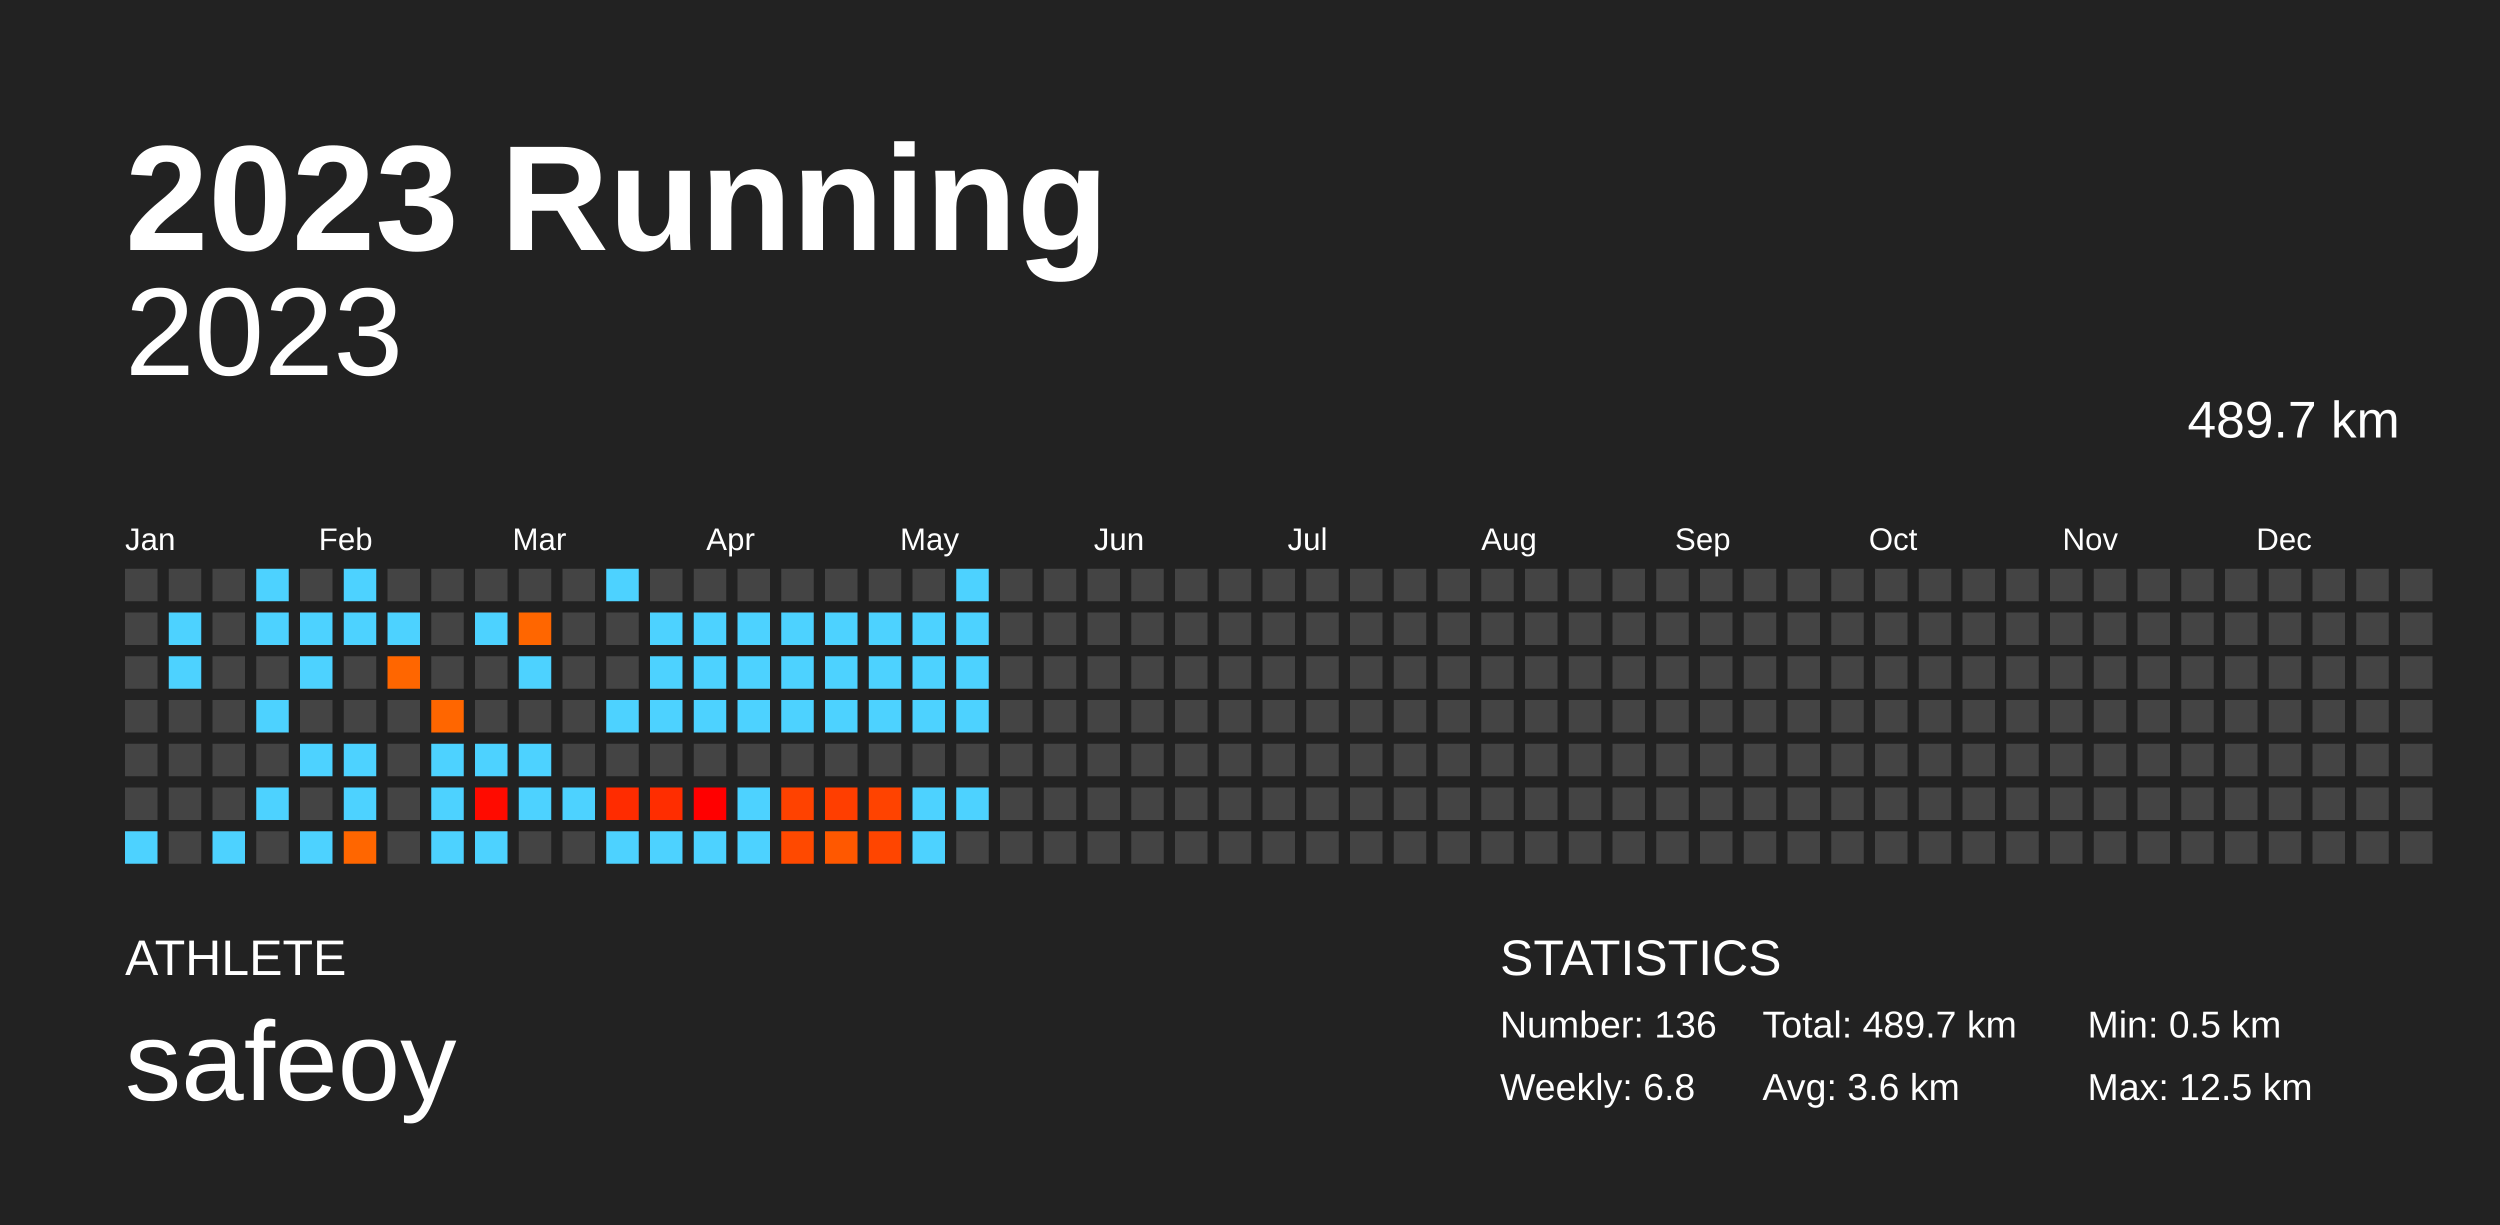
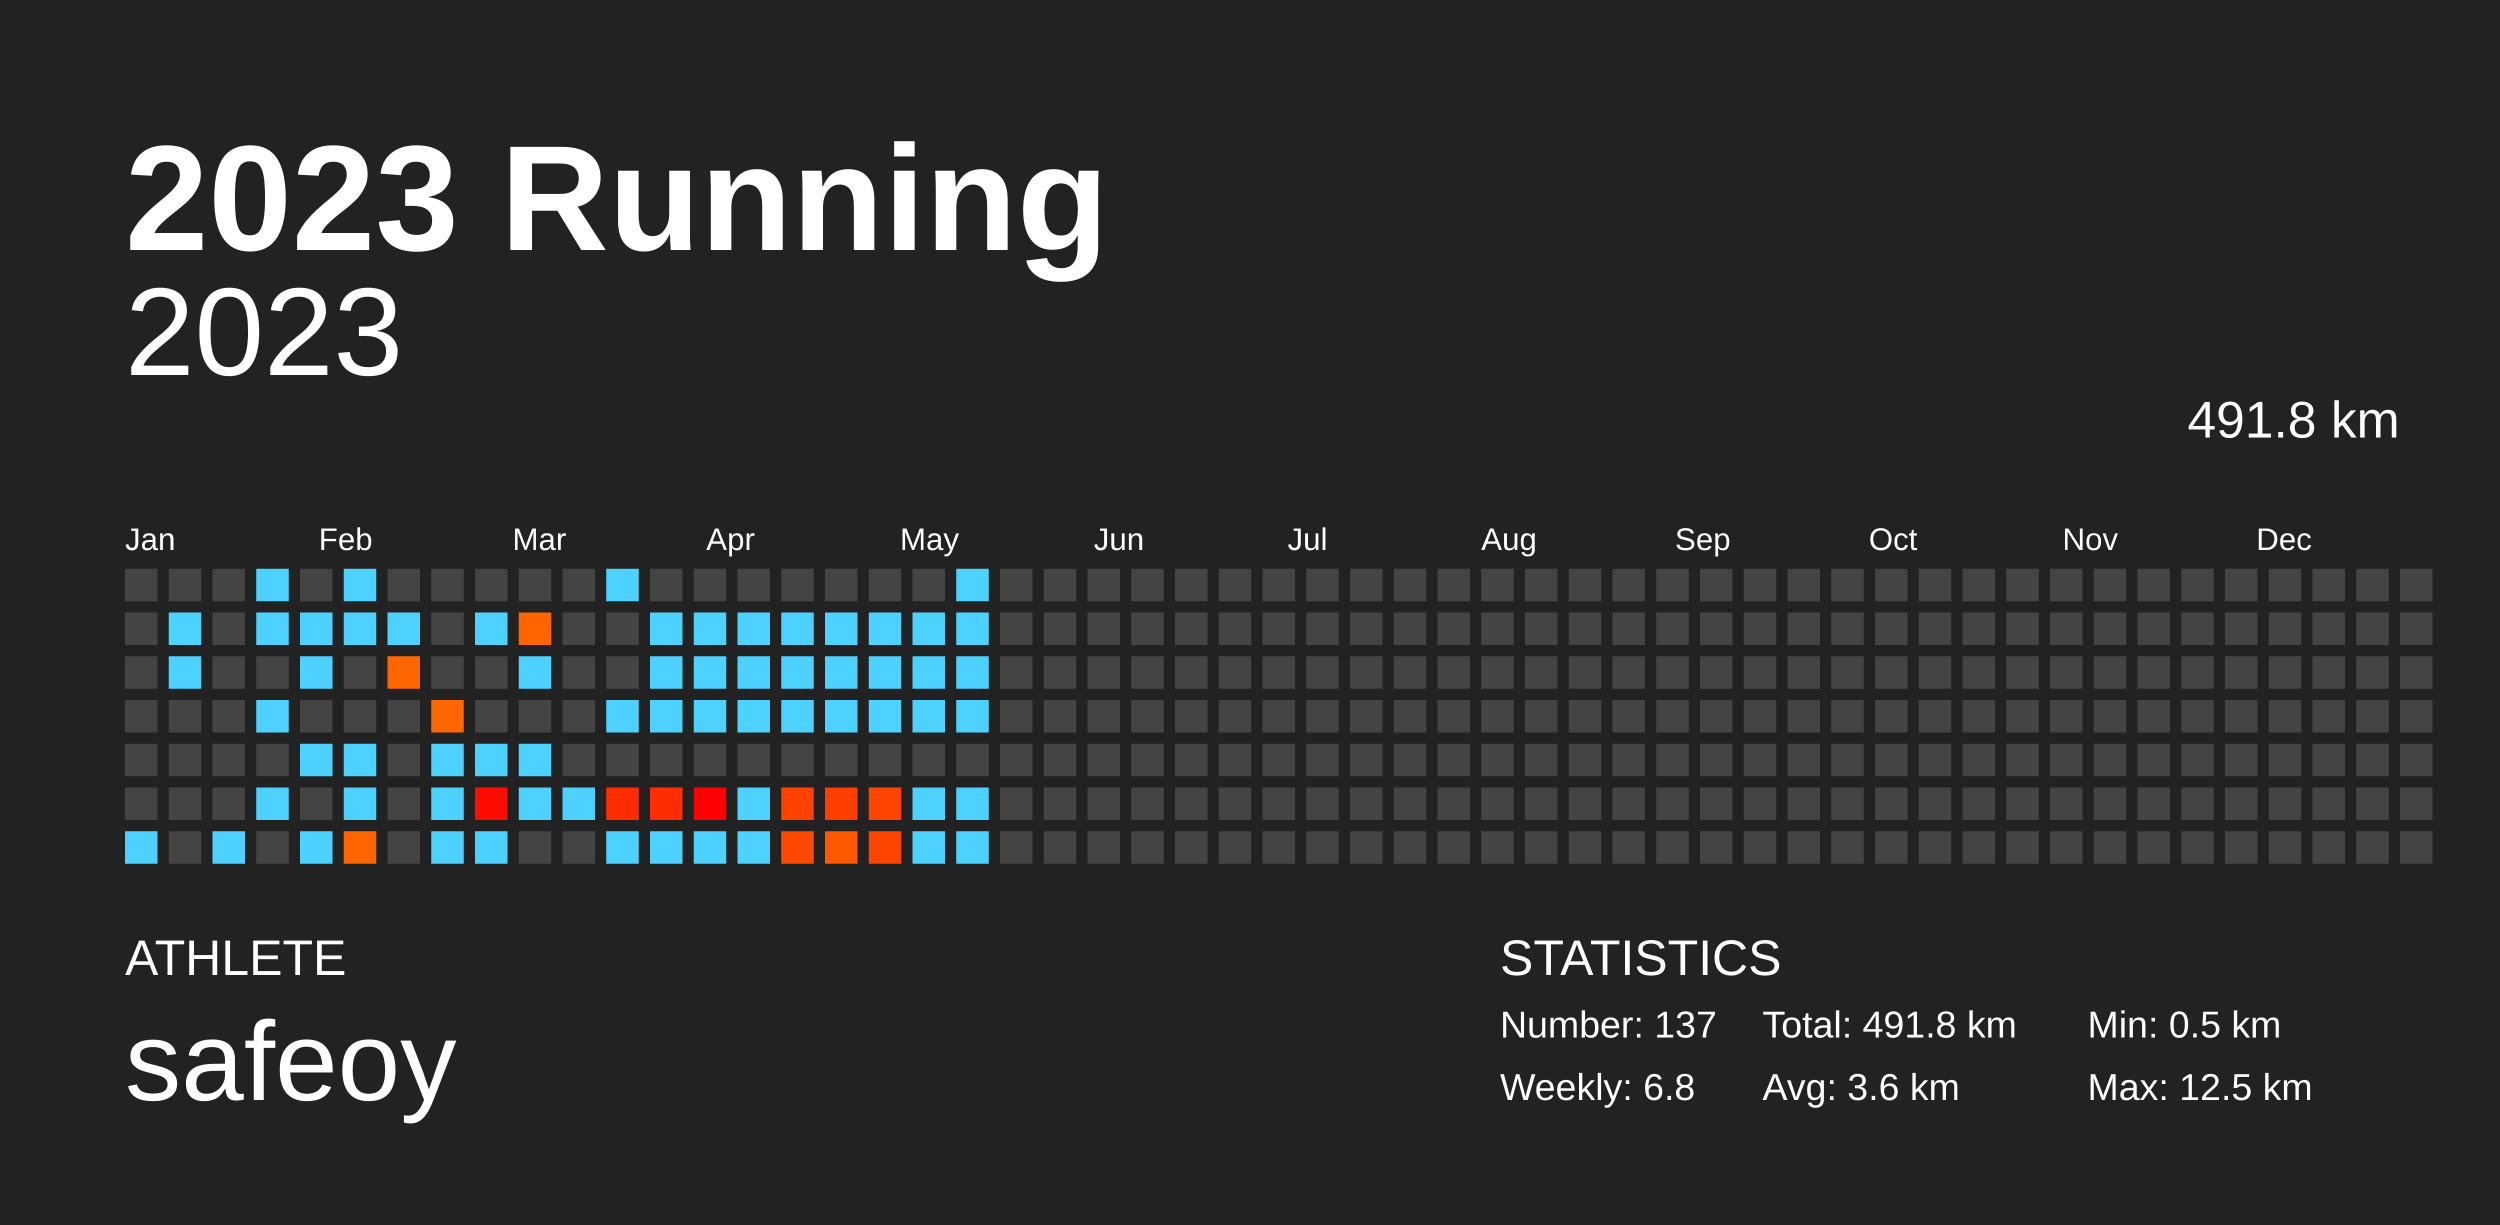
<svg xmlns="http://www.w3.org/2000/svg" baseProfile="full" height="98mm" version="1.1" viewBox="0,0,200,98" width="200mm">
  <defs />
  <rect fill="#222222" height="98" width="200" x="0" y="0" />
  <text fill="#FFFFFF" style="font-size:12px; font-family:Arial; font-weight:bold;" x="10" y="20">2023 Running</text>
  <text fill="#FFFFFF" style="font-size:4px; font-family:Arial" x="10" y="78">ATHLETE</text>
  <text fill="#FFFFFF" style="font-size:9px; font-family:Arial" x="10" y="88">safeoy</text>
  <text fill="#FFFFFF" style="font-size:4px; font-family:Arial" x="120" y="78">STATISTICS</text>
-   <text fill="#FFFFFF" style="font-size:3px; font-family:Arial" x="120" y="83">Number: 136</text>
+   <text fill="#FFFFFF" style="font-size:3px; font-family:Arial" x="120" y="83">Number: 137</text>
  <text fill="#FFFFFF" style="font-size:3px; font-family:Arial" x="120" y="88">Weekly: 6.8</text>
-   <text fill="#FFFFFF" style="font-size:3px; font-family:Arial" x="141" y="83">Total: 489.7 km</text>
+   <text fill="#FFFFFF" style="font-size:3px; font-family:Arial" x="141" y="83">Total: 491.8 km</text>
  <text fill="#FFFFFF" style="font-size:3px; font-family:Arial" x="141" y="88">Avg: 3.6 km</text>
  <text fill="#FFFFFF" style="font-size:3px; font-family:Arial" x="167" y="83">Min: 0.5 km</text>
  <text fill="#FFFFFF" style="font-size:3px; font-family:Arial" x="167" y="88">Max: 12.5 km</text>
  <text alignment-baseline="hanging" fill="#FFFFFF" style="font-size:10.0px; font-family:Arial;" x="10" y="30">2023</text>
-   <text alignment-baseline="hanging" fill="#FFFFFF" style="font-size:4.125px; font-family:Arial;" x="175" y="35">489.7 km</text>
+   <text alignment-baseline="hanging" fill="#FFFFFF" style="font-size:4.125px; font-family:Arial;" x="175" y="35">491.8 km</text>
  <text fill="#FFFFFF" style="font-size:2.5px; font-family:Arial" x="10.0" y="44">Jan</text>
  <text fill="#FFFFFF" style="font-size:2.5px; font-family:Arial" x="25.5" y="44">Feb</text>
  <text fill="#FFFFFF" style="font-size:2.5px; font-family:Arial" x="41.0" y="44">Mar</text>
  <text fill="#FFFFFF" style="font-size:2.5px; font-family:Arial" x="56.5" y="44">Apr</text>
  <text fill="#FFFFFF" style="font-size:2.5px; font-family:Arial" x="72.0" y="44">May</text>
  <text fill="#FFFFFF" style="font-size:2.5px; font-family:Arial" x="87.5" y="44">Jun</text>
  <text fill="#FFFFFF" style="font-size:2.5px; font-family:Arial" x="103.0" y="44">Jul</text>
  <text fill="#FFFFFF" style="font-size:2.5px; font-family:Arial" x="118.5" y="44">Aug</text>
  <text fill="#FFFFFF" style="font-size:2.5px; font-family:Arial" x="134.0" y="44">Sep</text>
  <text fill="#FFFFFF" style="font-size:2.5px; font-family:Arial" x="149.5" y="44">Oct</text>
  <text fill="#FFFFFF" style="font-size:2.5px; font-family:Arial" x="165.0" y="44">Nov</text>
  <text fill="#FFFFFF" style="font-size:2.5px; font-family:Arial" x="180.5" y="44">Dec</text>
  <rect fill="#444444" height="2.6" width="2.6" x="10.0" y="45.5" />
  <rect fill="#444444" height="2.6" width="2.6" x="10.0" y="49.0" />
  <rect fill="#444444" height="2.6" width="2.6" x="10.0" y="52.5" />
  <rect fill="#444444" height="2.6" width="2.6" x="10.0" y="56.0" />
  <rect fill="#444444" height="2.6" width="2.6" x="10.0" y="59.5" />
  <rect fill="#444444" height="2.6" width="2.6" x="10.0" y="63.0" />
  <rect fill="#4dd2ff" height="2.6" width="2.6" x="10.0" y="66.5" />
  <rect fill="#444444" height="2.6" width="2.6" x="13.5" y="45.5" />
  <rect fill="#4dd2ff" height="2.6" width="2.6" x="13.5" y="49.0" />
  <rect fill="#4dd2ff" height="2.6" width="2.6" x="13.5" y="52.5" />
  <rect fill="#444444" height="2.6" width="2.6" x="13.5" y="56.0" />
  <rect fill="#444444" height="2.6" width="2.6" x="13.5" y="59.5" />
  <rect fill="#444444" height="2.6" width="2.6" x="13.5" y="63.0" />
  <rect fill="#444444" height="2.6" width="2.6" x="13.5" y="66.5" />
  <rect fill="#444444" height="2.6" width="2.6" x="17.0" y="45.5" />
  <rect fill="#444444" height="2.6" width="2.6" x="17.0" y="49.0" />
  <rect fill="#444444" height="2.6" width="2.6" x="17.0" y="52.5" />
  <rect fill="#444444" height="2.6" width="2.6" x="17.0" y="56.0" />
  <rect fill="#444444" height="2.6" width="2.6" x="17.0" y="59.5" />
  <rect fill="#444444" height="2.6" width="2.6" x="17.0" y="63.0" />
  <rect fill="#4dd2ff" height="2.6" width="2.6" x="17.0" y="66.5" />
  <rect fill="#4dd2ff" height="2.6" width="2.6" x="20.5" y="45.5" />
  <rect fill="#4dd2ff" height="2.6" width="2.6" x="20.5" y="49.0" />
  <rect fill="#444444" height="2.6" width="2.6" x="20.5" y="52.5" />
  <rect fill="#4dd2ff" height="2.6" width="2.6" x="20.5" y="56.0" />
  <rect fill="#444444" height="2.6" width="2.6" x="20.5" y="59.5" />
  <rect fill="#4dd2ff" height="2.6" width="2.6" x="20.5" y="63.0" />
  <rect fill="#444444" height="2.6" width="2.6" x="20.5" y="66.5" />
  <rect fill="#444444" height="2.6" width="2.6" x="24.0" y="45.5" />
  <rect fill="#4dd2ff" height="2.6" width="2.6" x="24.0" y="49.0" />
  <rect fill="#4dd2ff" height="2.6" width="2.6" x="24.0" y="52.5" />
  <rect fill="#444444" height="2.6" width="2.6" x="24.0" y="56.0" />
  <rect fill="#4dd2ff" height="2.6" width="2.6" x="24.0" y="59.5" />
  <rect fill="#444444" height="2.6" width="2.6" x="24.0" y="63.0" />
  <rect fill="#4dd2ff" height="2.6" width="2.6" x="24.0" y="66.5" />
  <rect fill="#4dd2ff" height="2.6" width="2.6" x="27.5" y="45.5" />
  <rect fill="#4dd2ff" height="2.6" width="2.6" x="27.5" y="49.0" />
  <rect fill="#444444" height="2.6" width="2.6" x="27.5" y="52.5" />
  <rect fill="#444444" height="2.6" width="2.6" x="27.5" y="56.0" />
  <rect fill="#4dd2ff" height="2.6" width="2.6" x="27.5" y="59.5" />
  <rect fill="#4dd2ff" height="2.6" width="2.6" x="27.5" y="63.0" />
  <rect fill="#ff6600" height="2.6" width="2.6" x="27.5" y="66.5" />
  <rect fill="#444444" height="2.6" width="2.6" x="31.0" y="45.5" />
  <rect fill="#4dd2ff" height="2.6" width="2.6" x="31.0" y="49.0" />
  <rect fill="#ff6600" height="2.6" width="2.6" x="31.0" y="52.5" />
  <rect fill="#444444" height="2.6" width="2.6" x="31.0" y="56.0" />
  <rect fill="#444444" height="2.6" width="2.6" x="31.0" y="59.5" />
  <rect fill="#444444" height="2.6" width="2.6" x="31.0" y="63.0" />
  <rect fill="#444444" height="2.6" width="2.6" x="31.0" y="66.5" />
  <rect fill="#444444" height="2.6" width="2.6" x="34.5" y="45.5" />
  <rect fill="#444444" height="2.6" width="2.6" x="34.5" y="49.0" />
  <rect fill="#444444" height="2.6" width="2.6" x="34.5" y="52.5" />
  <rect fill="#ff6600" height="2.6" width="2.6" x="34.5" y="56.0" />
  <rect fill="#4dd2ff" height="2.6" width="2.6" x="34.5" y="59.5" />
  <rect fill="#4dd2ff" height="2.6" width="2.6" x="34.5" y="63.0" />
  <rect fill="#4dd2ff" height="2.6" width="2.6" x="34.5" y="66.5" />
  <rect fill="#444444" height="2.6" width="2.6" x="38.0" y="45.5" />
  <rect fill="#4dd2ff" height="2.6" width="2.6" x="38.0" y="49.0" />
  <rect fill="#444444" height="2.6" width="2.6" x="38.0" y="52.5" />
  <rect fill="#444444" height="2.6" width="2.6" x="38.0" y="56.0" />
  <rect fill="#4dd2ff" height="2.6" width="2.6" x="38.0" y="59.5" />
  <rect fill="#ff0b00" height="2.6" width="2.6" x="38.0" y="63.0" />
  <rect fill="#4dd2ff" height="2.6" width="2.6" x="38.0" y="66.5" />
  <rect fill="#444444" height="2.6" width="2.6" x="41.5" y="45.5" />
  <rect fill="#ff6600" height="2.6" width="2.6" x="41.5" y="49.0" />
  <rect fill="#4dd2ff" height="2.6" width="2.6" x="41.5" y="52.5" />
  <rect fill="#444444" height="2.6" width="2.6" x="41.5" y="56.0" />
  <rect fill="#4dd2ff" height="2.6" width="2.6" x="41.5" y="59.5" />
  <rect fill="#4dd2ff" height="2.6" width="2.6" x="41.5" y="63.0" />
  <rect fill="#444444" height="2.6" width="2.6" x="41.5" y="66.5" />
  <rect fill="#444444" height="2.6" width="2.6" x="45.0" y="45.5" />
  <rect fill="#444444" height="2.6" width="2.6" x="45.0" y="49.0" />
  <rect fill="#444444" height="2.6" width="2.6" x="45.0" y="52.5" />
  <rect fill="#444444" height="2.6" width="2.6" x="45.0" y="56.0" />
  <rect fill="#444444" height="2.6" width="2.6" x="45.0" y="59.5" />
  <rect fill="#4dd2ff" height="2.6" width="2.6" x="45.0" y="63.0" />
  <rect fill="#444444" height="2.6" width="2.6" x="45.0" y="66.5" />
  <rect fill="#4dd2ff" height="2.6" width="2.6" x="48.5" y="45.5" />
  <rect fill="#444444" height="2.6" width="2.6" x="48.5" y="49.0" />
  <rect fill="#444444" height="2.6" width="2.6" x="48.5" y="52.5" />
  <rect fill="#4dd2ff" height="2.6" width="2.6" x="48.5" y="56.0" />
  <rect fill="#444444" height="2.6" width="2.6" x="48.5" y="59.5" />
  <rect fill="#ff2c00" height="2.6" width="2.6" x="48.5" y="63.0" />
  <rect fill="#4dd2ff" height="2.6" width="2.6" x="48.5" y="66.5" />
  <rect fill="#444444" height="2.6" width="2.6" x="52.0" y="45.5" />
  <rect fill="#4dd2ff" height="2.6" width="2.6" x="52.0" y="49.0" />
  <rect fill="#4dd2ff" height="2.6" width="2.6" x="52.0" y="52.5" />
  <rect fill="#4dd2ff" height="2.6" width="2.6" x="52.0" y="56.0" />
  <rect fill="#444444" height="2.6" width="2.6" x="52.0" y="59.5" />
  <rect fill="#ff2d00" height="2.6" width="2.6" x="52.0" y="63.0" />
  <rect fill="#4dd2ff" height="2.6" width="2.6" x="52.0" y="66.5" />
  <rect fill="#444444" height="2.6" width="2.6" x="55.5" y="45.5" />
  <rect fill="#4dd2ff" height="2.6" width="2.6" x="55.5" y="49.0" />
  <rect fill="#4dd2ff" height="2.6" width="2.6" x="55.5" y="52.5" />
  <rect fill="#4dd2ff" height="2.6" width="2.6" x="55.5" y="56.0" />
  <rect fill="#444444" height="2.6" width="2.6" x="55.5" y="59.5" />
  <rect fill="#ff0000" height="2.6" width="2.6" x="55.5" y="63.0" />
  <rect fill="#4dd2ff" height="2.6" width="2.6" x="55.5" y="66.5" />
  <rect fill="#444444" height="2.6" width="2.6" x="59.0" y="45.5" />
  <rect fill="#4dd2ff" height="2.6" width="2.6" x="59.0" y="49.0" />
  <rect fill="#4dd2ff" height="2.6" width="2.6" x="59.0" y="52.5" />
  <rect fill="#4dd2ff" height="2.6" width="2.6" x="59.0" y="56.0" />
  <rect fill="#444444" height="2.6" width="2.6" x="59.0" y="59.5" />
  <rect fill="#4dd2ff" height="2.6" width="2.6" x="59.0" y="63.0" />
  <rect fill="#4dd2ff" height="2.6" width="2.6" x="59.0" y="66.5" />
  <rect fill="#444444" height="2.6" width="2.6" x="62.5" y="45.5" />
  <rect fill="#4dd2ff" height="2.6" width="2.6" x="62.5" y="49.0" />
  <rect fill="#4dd2ff" height="2.6" width="2.6" x="62.5" y="52.5" />
  <rect fill="#4dd2ff" height="2.6" width="2.6" x="62.5" y="56.0" />
  <rect fill="#444444" height="2.6" width="2.6" x="62.5" y="59.5" />
  <rect fill="#ff4200" height="2.6" width="2.6" x="62.5" y="63.0" />
  <rect fill="#ff4900" height="2.6" width="2.6" x="62.5" y="66.5" />
  <rect fill="#444444" height="2.6" width="2.6" x="66.0" y="45.5" />
  <rect fill="#4dd2ff" height="2.6" width="2.6" x="66.0" y="49.0" />
  <rect fill="#4dd2ff" height="2.6" width="2.6" x="66.0" y="52.5" />
  <rect fill="#4dd2ff" height="2.6" width="2.6" x="66.0" y="56.0" />
  <rect fill="#444444" height="2.6" width="2.6" x="66.0" y="59.5" />
  <rect fill="#ff3e00" height="2.6" width="2.6" x="66.0" y="63.0" />
  <rect fill="#ff5800" height="2.6" width="2.6" x="66.0" y="66.5" />
  <rect fill="#444444" height="2.6" width="2.6" x="69.5" y="45.5" />
  <rect fill="#4dd2ff" height="2.6" width="2.6" x="69.5" y="49.0" />
  <rect fill="#4dd2ff" height="2.6" width="2.6" x="69.5" y="52.5" />
  <rect fill="#4dd2ff" height="2.6" width="2.6" x="69.5" y="56.0" />
  <rect fill="#444444" height="2.6" width="2.6" x="69.5" y="59.5" />
  <rect fill="#ff4300" height="2.6" width="2.6" x="69.5" y="63.0" />
  <rect fill="#ff4500" height="2.6" width="2.6" x="69.5" y="66.5" />
  <rect fill="#444444" height="2.6" width="2.6" x="73.0" y="45.5" />
  <rect fill="#4dd2ff" height="2.6" width="2.6" x="73.0" y="49.0" />
  <rect fill="#4dd2ff" height="2.6" width="2.6" x="73.0" y="52.5" />
  <rect fill="#4dd2ff" height="2.6" width="2.6" x="73.0" y="56.0" />
  <rect fill="#444444" height="2.6" width="2.6" x="73.0" y="59.5" />
  <rect fill="#4dd2ff" height="2.6" width="2.6" x="73.0" y="63.0" />
  <rect fill="#4dd2ff" height="2.6" width="2.6" x="73.0" y="66.5" />
  <rect fill="#4dd2ff" height="2.6" width="2.6" x="76.5" y="45.5" />
  <rect fill="#4dd2ff" height="2.6" width="2.6" x="76.5" y="49.0" />
  <rect fill="#4dd2ff" height="2.6" width="2.6" x="76.5" y="52.5" />
  <rect fill="#4dd2ff" height="2.6" width="2.6" x="76.5" y="56.0" />
  <rect fill="#444444" height="2.6" width="2.6" x="76.5" y="59.5" />
  <rect fill="#4dd2ff" height="2.6" width="2.6" x="76.5" y="63.0" />
-   <rect fill="#444444" height="2.6" width="2.6" x="76.5" y="66.5" />
+   <rect fill="#4dd2ff" height="2.6" width="2.6" x="76.5" y="66.5" />
  <rect fill="#444444" height="2.6" width="2.6" x="80.0" y="45.5" />
  <rect fill="#444444" height="2.6" width="2.6" x="80.0" y="49.0" />
  <rect fill="#444444" height="2.6" width="2.6" x="80.0" y="52.5" />
  <rect fill="#444444" height="2.6" width="2.6" x="80.0" y="56.0" />
  <rect fill="#444444" height="2.6" width="2.6" x="80.0" y="59.5" />
  <rect fill="#444444" height="2.6" width="2.6" x="80.0" y="63.0" />
  <rect fill="#444444" height="2.6" width="2.6" x="80.0" y="66.5" />
  <rect fill="#444444" height="2.6" width="2.6" x="83.5" y="45.5" />
  <rect fill="#444444" height="2.6" width="2.6" x="83.5" y="49.0" />
  <rect fill="#444444" height="2.6" width="2.6" x="83.5" y="52.5" />
  <rect fill="#444444" height="2.6" width="2.6" x="83.5" y="56.0" />
  <rect fill="#444444" height="2.6" width="2.6" x="83.5" y="59.5" />
  <rect fill="#444444" height="2.6" width="2.6" x="83.5" y="63.0" />
  <rect fill="#444444" height="2.6" width="2.6" x="83.5" y="66.5" />
  <rect fill="#444444" height="2.6" width="2.6" x="87.0" y="45.5" />
  <rect fill="#444444" height="2.6" width="2.6" x="87.0" y="49.0" />
  <rect fill="#444444" height="2.6" width="2.6" x="87.0" y="52.5" />
  <rect fill="#444444" height="2.6" width="2.6" x="87.0" y="56.0" />
  <rect fill="#444444" height="2.6" width="2.6" x="87.0" y="59.5" />
  <rect fill="#444444" height="2.6" width="2.6" x="87.0" y="63.0" />
  <rect fill="#444444" height="2.6" width="2.6" x="87.0" y="66.5" />
  <rect fill="#444444" height="2.6" width="2.6" x="90.5" y="45.5" />
  <rect fill="#444444" height="2.6" width="2.6" x="90.5" y="49.0" />
  <rect fill="#444444" height="2.6" width="2.6" x="90.5" y="52.5" />
  <rect fill="#444444" height="2.6" width="2.6" x="90.5" y="56.0" />
  <rect fill="#444444" height="2.6" width="2.6" x="90.5" y="59.5" />
  <rect fill="#444444" height="2.6" width="2.6" x="90.5" y="63.0" />
  <rect fill="#444444" height="2.6" width="2.6" x="90.5" y="66.5" />
  <rect fill="#444444" height="2.6" width="2.6" x="94.0" y="45.5" />
  <rect fill="#444444" height="2.6" width="2.6" x="94.0" y="49.0" />
  <rect fill="#444444" height="2.6" width="2.6" x="94.0" y="52.5" />
  <rect fill="#444444" height="2.6" width="2.6" x="94.0" y="56.0" />
  <rect fill="#444444" height="2.6" width="2.6" x="94.0" y="59.5" />
  <rect fill="#444444" height="2.6" width="2.6" x="94.0" y="63.0" />
  <rect fill="#444444" height="2.6" width="2.6" x="94.0" y="66.5" />
  <rect fill="#444444" height="2.6" width="2.6" x="97.5" y="45.5" />
  <rect fill="#444444" height="2.6" width="2.6" x="97.5" y="49.0" />
  <rect fill="#444444" height="2.6" width="2.6" x="97.5" y="52.5" />
  <rect fill="#444444" height="2.6" width="2.6" x="97.5" y="56.0" />
  <rect fill="#444444" height="2.6" width="2.6" x="97.5" y="59.5" />
  <rect fill="#444444" height="2.6" width="2.6" x="97.5" y="63.0" />
  <rect fill="#444444" height="2.6" width="2.6" x="97.5" y="66.5" />
  <rect fill="#444444" height="2.6" width="2.6" x="101.0" y="45.5" />
  <rect fill="#444444" height="2.6" width="2.6" x="101.0" y="49.0" />
  <rect fill="#444444" height="2.6" width="2.6" x="101.0" y="52.5" />
  <rect fill="#444444" height="2.6" width="2.6" x="101.0" y="56.0" />
  <rect fill="#444444" height="2.6" width="2.6" x="101.0" y="59.5" />
  <rect fill="#444444" height="2.6" width="2.6" x="101.0" y="63.0" />
  <rect fill="#444444" height="2.6" width="2.6" x="101.0" y="66.5" />
  <rect fill="#444444" height="2.6" width="2.6" x="104.5" y="45.5" />
  <rect fill="#444444" height="2.6" width="2.6" x="104.5" y="49.0" />
  <rect fill="#444444" height="2.6" width="2.6" x="104.5" y="52.5" />
  <rect fill="#444444" height="2.6" width="2.6" x="104.5" y="56.0" />
  <rect fill="#444444" height="2.6" width="2.6" x="104.5" y="59.5" />
  <rect fill="#444444" height="2.6" width="2.6" x="104.5" y="63.0" />
  <rect fill="#444444" height="2.6" width="2.6" x="104.5" y="66.5" />
  <rect fill="#444444" height="2.6" width="2.6" x="108.0" y="45.5" />
  <rect fill="#444444" height="2.6" width="2.6" x="108.0" y="49.0" />
  <rect fill="#444444" height="2.6" width="2.6" x="108.0" y="52.5" />
  <rect fill="#444444" height="2.6" width="2.6" x="108.0" y="56.0" />
  <rect fill="#444444" height="2.6" width="2.6" x="108.0" y="59.5" />
  <rect fill="#444444" height="2.6" width="2.6" x="108.0" y="63.0" />
  <rect fill="#444444" height="2.6" width="2.6" x="108.0" y="66.5" />
  <rect fill="#444444" height="2.6" width="2.6" x="111.5" y="45.5" />
  <rect fill="#444444" height="2.6" width="2.6" x="111.5" y="49.0" />
  <rect fill="#444444" height="2.6" width="2.6" x="111.5" y="52.5" />
  <rect fill="#444444" height="2.6" width="2.6" x="111.5" y="56.0" />
  <rect fill="#444444" height="2.6" width="2.6" x="111.5" y="59.5" />
  <rect fill="#444444" height="2.6" width="2.6" x="111.5" y="63.0" />
  <rect fill="#444444" height="2.6" width="2.6" x="111.5" y="66.5" />
  <rect fill="#444444" height="2.6" width="2.6" x="115.0" y="45.5" />
  <rect fill="#444444" height="2.6" width="2.6" x="115.0" y="49.0" />
  <rect fill="#444444" height="2.6" width="2.6" x="115.0" y="52.5" />
  <rect fill="#444444" height="2.6" width="2.6" x="115.0" y="56.0" />
  <rect fill="#444444" height="2.6" width="2.6" x="115.0" y="59.5" />
  <rect fill="#444444" height="2.6" width="2.6" x="115.0" y="63.0" />
  <rect fill="#444444" height="2.6" width="2.6" x="115.0" y="66.5" />
  <rect fill="#444444" height="2.6" width="2.6" x="118.5" y="45.5" />
  <rect fill="#444444" height="2.6" width="2.6" x="118.5" y="49.0" />
  <rect fill="#444444" height="2.6" width="2.6" x="118.5" y="52.5" />
  <rect fill="#444444" height="2.6" width="2.6" x="118.5" y="56.0" />
  <rect fill="#444444" height="2.6" width="2.6" x="118.5" y="59.5" />
  <rect fill="#444444" height="2.6" width="2.6" x="118.5" y="63.0" />
  <rect fill="#444444" height="2.6" width="2.6" x="118.5" y="66.5" />
  <rect fill="#444444" height="2.6" width="2.6" x="122.0" y="45.5" />
  <rect fill="#444444" height="2.6" width="2.6" x="122.0" y="49.0" />
  <rect fill="#444444" height="2.6" width="2.6" x="122.0" y="52.5" />
  <rect fill="#444444" height="2.6" width="2.6" x="122.0" y="56.0" />
  <rect fill="#444444" height="2.6" width="2.6" x="122.0" y="59.5" />
  <rect fill="#444444" height="2.6" width="2.6" x="122.0" y="63.0" />
  <rect fill="#444444" height="2.6" width="2.6" x="122.0" y="66.5" />
  <rect fill="#444444" height="2.6" width="2.6" x="125.5" y="45.5" />
  <rect fill="#444444" height="2.6" width="2.6" x="125.5" y="49.0" />
  <rect fill="#444444" height="2.6" width="2.6" x="125.5" y="52.5" />
  <rect fill="#444444" height="2.6" width="2.6" x="125.5" y="56.0" />
  <rect fill="#444444" height="2.6" width="2.6" x="125.5" y="59.5" />
  <rect fill="#444444" height="2.6" width="2.6" x="125.5" y="63.0" />
  <rect fill="#444444" height="2.6" width="2.6" x="125.5" y="66.5" />
  <rect fill="#444444" height="2.6" width="2.6" x="129.0" y="45.5" />
  <rect fill="#444444" height="2.6" width="2.6" x="129.0" y="49.0" />
  <rect fill="#444444" height="2.6" width="2.6" x="129.0" y="52.5" />
  <rect fill="#444444" height="2.6" width="2.6" x="129.0" y="56.0" />
  <rect fill="#444444" height="2.6" width="2.6" x="129.0" y="59.5" />
  <rect fill="#444444" height="2.6" width="2.6" x="129.0" y="63.0" />
  <rect fill="#444444" height="2.6" width="2.6" x="129.0" y="66.5" />
  <rect fill="#444444" height="2.6" width="2.6" x="132.5" y="45.5" />
  <rect fill="#444444" height="2.6" width="2.6" x="132.5" y="49.0" />
  <rect fill="#444444" height="2.6" width="2.6" x="132.5" y="52.5" />
  <rect fill="#444444" height="2.6" width="2.6" x="132.5" y="56.0" />
  <rect fill="#444444" height="2.6" width="2.6" x="132.5" y="59.5" />
  <rect fill="#444444" height="2.6" width="2.6" x="132.5" y="63.0" />
  <rect fill="#444444" height="2.6" width="2.6" x="132.5" y="66.5" />
  <rect fill="#444444" height="2.6" width="2.6" x="136.0" y="45.5" />
  <rect fill="#444444" height="2.6" width="2.6" x="136.0" y="49.0" />
  <rect fill="#444444" height="2.6" width="2.6" x="136.0" y="52.5" />
  <rect fill="#444444" height="2.6" width="2.6" x="136.0" y="56.0" />
  <rect fill="#444444" height="2.6" width="2.6" x="136.0" y="59.5" />
  <rect fill="#444444" height="2.6" width="2.6" x="136.0" y="63.0" />
  <rect fill="#444444" height="2.6" width="2.6" x="136.0" y="66.5" />
  <rect fill="#444444" height="2.6" width="2.6" x="139.5" y="45.5" />
  <rect fill="#444444" height="2.6" width="2.6" x="139.5" y="49.0" />
  <rect fill="#444444" height="2.6" width="2.6" x="139.5" y="52.5" />
  <rect fill="#444444" height="2.6" width="2.6" x="139.5" y="56.0" />
  <rect fill="#444444" height="2.6" width="2.6" x="139.5" y="59.5" />
  <rect fill="#444444" height="2.6" width="2.6" x="139.5" y="63.0" />
  <rect fill="#444444" height="2.6" width="2.6" x="139.5" y="66.5" />
  <rect fill="#444444" height="2.6" width="2.6" x="143.0" y="45.5" />
  <rect fill="#444444" height="2.6" width="2.6" x="143.0" y="49.0" />
  <rect fill="#444444" height="2.6" width="2.6" x="143.0" y="52.5" />
  <rect fill="#444444" height="2.6" width="2.6" x="143.0" y="56.0" />
  <rect fill="#444444" height="2.6" width="2.6" x="143.0" y="59.5" />
  <rect fill="#444444" height="2.6" width="2.6" x="143.0" y="63.0" />
  <rect fill="#444444" height="2.6" width="2.6" x="143.0" y="66.5" />
  <rect fill="#444444" height="2.6" width="2.6" x="146.5" y="45.5" />
  <rect fill="#444444" height="2.6" width="2.6" x="146.5" y="49.0" />
  <rect fill="#444444" height="2.6" width="2.6" x="146.5" y="52.5" />
  <rect fill="#444444" height="2.6" width="2.6" x="146.5" y="56.0" />
  <rect fill="#444444" height="2.6" width="2.6" x="146.5" y="59.5" />
  <rect fill="#444444" height="2.6" width="2.6" x="146.5" y="63.0" />
  <rect fill="#444444" height="2.6" width="2.6" x="146.5" y="66.5" />
  <rect fill="#444444" height="2.6" width="2.6" x="150.0" y="45.5" />
  <rect fill="#444444" height="2.6" width="2.6" x="150.0" y="49.0" />
  <rect fill="#444444" height="2.6" width="2.6" x="150.0" y="52.5" />
  <rect fill="#444444" height="2.6" width="2.6" x="150.0" y="56.0" />
  <rect fill="#444444" height="2.6" width="2.6" x="150.0" y="59.5" />
  <rect fill="#444444" height="2.6" width="2.6" x="150.0" y="63.0" />
  <rect fill="#444444" height="2.6" width="2.6" x="150.0" y="66.5" />
  <rect fill="#444444" height="2.6" width="2.6" x="153.5" y="45.5" />
  <rect fill="#444444" height="2.6" width="2.6" x="153.5" y="49.0" />
  <rect fill="#444444" height="2.6" width="2.6" x="153.5" y="52.5" />
  <rect fill="#444444" height="2.6" width="2.6" x="153.5" y="56.0" />
  <rect fill="#444444" height="2.6" width="2.6" x="153.5" y="59.5" />
  <rect fill="#444444" height="2.6" width="2.6" x="153.5" y="63.0" />
  <rect fill="#444444" height="2.6" width="2.6" x="153.5" y="66.5" />
  <rect fill="#444444" height="2.6" width="2.6" x="157.0" y="45.5" />
  <rect fill="#444444" height="2.6" width="2.6" x="157.0" y="49.0" />
  <rect fill="#444444" height="2.6" width="2.6" x="157.0" y="52.5" />
  <rect fill="#444444" height="2.6" width="2.6" x="157.0" y="56.0" />
  <rect fill="#444444" height="2.6" width="2.6" x="157.0" y="59.5" />
  <rect fill="#444444" height="2.6" width="2.6" x="157.0" y="63.0" />
  <rect fill="#444444" height="2.6" width="2.6" x="157.0" y="66.5" />
  <rect fill="#444444" height="2.6" width="2.6" x="160.5" y="45.5" />
  <rect fill="#444444" height="2.6" width="2.6" x="160.5" y="49.0" />
  <rect fill="#444444" height="2.6" width="2.6" x="160.5" y="52.5" />
  <rect fill="#444444" height="2.6" width="2.6" x="160.5" y="56.0" />
  <rect fill="#444444" height="2.6" width="2.6" x="160.5" y="59.5" />
  <rect fill="#444444" height="2.6" width="2.6" x="160.5" y="63.0" />
  <rect fill="#444444" height="2.6" width="2.6" x="160.5" y="66.5" />
  <rect fill="#444444" height="2.6" width="2.6" x="164.0" y="45.5" />
  <rect fill="#444444" height="2.6" width="2.6" x="164.0" y="49.0" />
  <rect fill="#444444" height="2.6" width="2.6" x="164.0" y="52.5" />
  <rect fill="#444444" height="2.6" width="2.6" x="164.0" y="56.0" />
  <rect fill="#444444" height="2.6" width="2.6" x="164.0" y="59.5" />
  <rect fill="#444444" height="2.6" width="2.6" x="164.0" y="63.0" />
  <rect fill="#444444" height="2.6" width="2.6" x="164.0" y="66.5" />
  <rect fill="#444444" height="2.6" width="2.6" x="167.5" y="45.5" />
  <rect fill="#444444" height="2.6" width="2.6" x="167.5" y="49.0" />
  <rect fill="#444444" height="2.6" width="2.6" x="167.5" y="52.5" />
  <rect fill="#444444" height="2.6" width="2.6" x="167.5" y="56.0" />
  <rect fill="#444444" height="2.6" width="2.6" x="167.5" y="59.5" />
  <rect fill="#444444" height="2.6" width="2.6" x="167.5" y="63.0" />
  <rect fill="#444444" height="2.6" width="2.6" x="167.5" y="66.5" />
  <rect fill="#444444" height="2.6" width="2.6" x="171.0" y="45.5" />
  <rect fill="#444444" height="2.6" width="2.6" x="171.0" y="49.0" />
  <rect fill="#444444" height="2.6" width="2.6" x="171.0" y="52.5" />
  <rect fill="#444444" height="2.6" width="2.6" x="171.0" y="56.0" />
  <rect fill="#444444" height="2.6" width="2.6" x="171.0" y="59.5" />
  <rect fill="#444444" height="2.6" width="2.6" x="171.0" y="63.0" />
  <rect fill="#444444" height="2.6" width="2.6" x="171.0" y="66.5" />
  <rect fill="#444444" height="2.6" width="2.6" x="174.5" y="45.5" />
  <rect fill="#444444" height="2.6" width="2.6" x="174.5" y="49.0" />
  <rect fill="#444444" height="2.6" width="2.6" x="174.5" y="52.5" />
  <rect fill="#444444" height="2.6" width="2.6" x="174.5" y="56.0" />
  <rect fill="#444444" height="2.6" width="2.6" x="174.5" y="59.5" />
  <rect fill="#444444" height="2.6" width="2.6" x="174.5" y="63.0" />
  <rect fill="#444444" height="2.6" width="2.6" x="174.5" y="66.5" />
  <rect fill="#444444" height="2.6" width="2.6" x="178.0" y="45.5" />
  <rect fill="#444444" height="2.6" width="2.6" x="178.0" y="49.0" />
  <rect fill="#444444" height="2.6" width="2.6" x="178.0" y="52.5" />
  <rect fill="#444444" height="2.6" width="2.6" x="178.0" y="56.0" />
  <rect fill="#444444" height="2.6" width="2.6" x="178.0" y="59.5" />
  <rect fill="#444444" height="2.6" width="2.6" x="178.0" y="63.0" />
  <rect fill="#444444" height="2.6" width="2.6" x="178.0" y="66.5" />
  <rect fill="#444444" height="2.6" width="2.6" x="181.5" y="45.5" />
  <rect fill="#444444" height="2.6" width="2.6" x="181.5" y="49.0" />
  <rect fill="#444444" height="2.6" width="2.6" x="181.5" y="52.5" />
  <rect fill="#444444" height="2.6" width="2.6" x="181.5" y="56.0" />
  <rect fill="#444444" height="2.6" width="2.6" x="181.5" y="59.5" />
  <rect fill="#444444" height="2.6" width="2.6" x="181.5" y="63.0" />
  <rect fill="#444444" height="2.6" width="2.6" x="181.5" y="66.5" />
  <rect fill="#444444" height="2.6" width="2.6" x="185.0" y="45.5" />
  <rect fill="#444444" height="2.6" width="2.6" x="185.0" y="49.0" />
  <rect fill="#444444" height="2.6" width="2.6" x="185.0" y="52.5" />
  <rect fill="#444444" height="2.6" width="2.6" x="185.0" y="56.0" />
  <rect fill="#444444" height="2.6" width="2.6" x="185.0" y="59.5" />
  <rect fill="#444444" height="2.6" width="2.6" x="185.0" y="63.0" />
  <rect fill="#444444" height="2.6" width="2.6" x="185.0" y="66.5" />
  <rect fill="#444444" height="2.6" width="2.6" x="188.5" y="45.5" />
  <rect fill="#444444" height="2.6" width="2.6" x="188.5" y="49.0" />
  <rect fill="#444444" height="2.6" width="2.6" x="188.5" y="52.5" />
  <rect fill="#444444" height="2.6" width="2.6" x="188.5" y="56.0" />
  <rect fill="#444444" height="2.6" width="2.6" x="188.5" y="59.5" />
  <rect fill="#444444" height="2.6" width="2.6" x="188.5" y="63.0" />
  <rect fill="#444444" height="2.6" width="2.6" x="188.5" y="66.5" />
  <rect fill="#444444" height="2.6" width="2.6" x="192.0" y="45.5" />
  <rect fill="#444444" height="2.6" width="2.6" x="192.0" y="49.0" />
  <rect fill="#444444" height="2.6" width="2.6" x="192.0" y="52.5" />
  <rect fill="#444444" height="2.6" width="2.6" x="192.0" y="56.0" />
  <rect fill="#444444" height="2.6" width="2.6" x="192.0" y="59.5" />
  <rect fill="#444444" height="2.6" width="2.6" x="192.0" y="63.0" />
  <rect fill="#444444" height="2.6" width="2.6" x="192.0" y="66.5" />
</svg>
